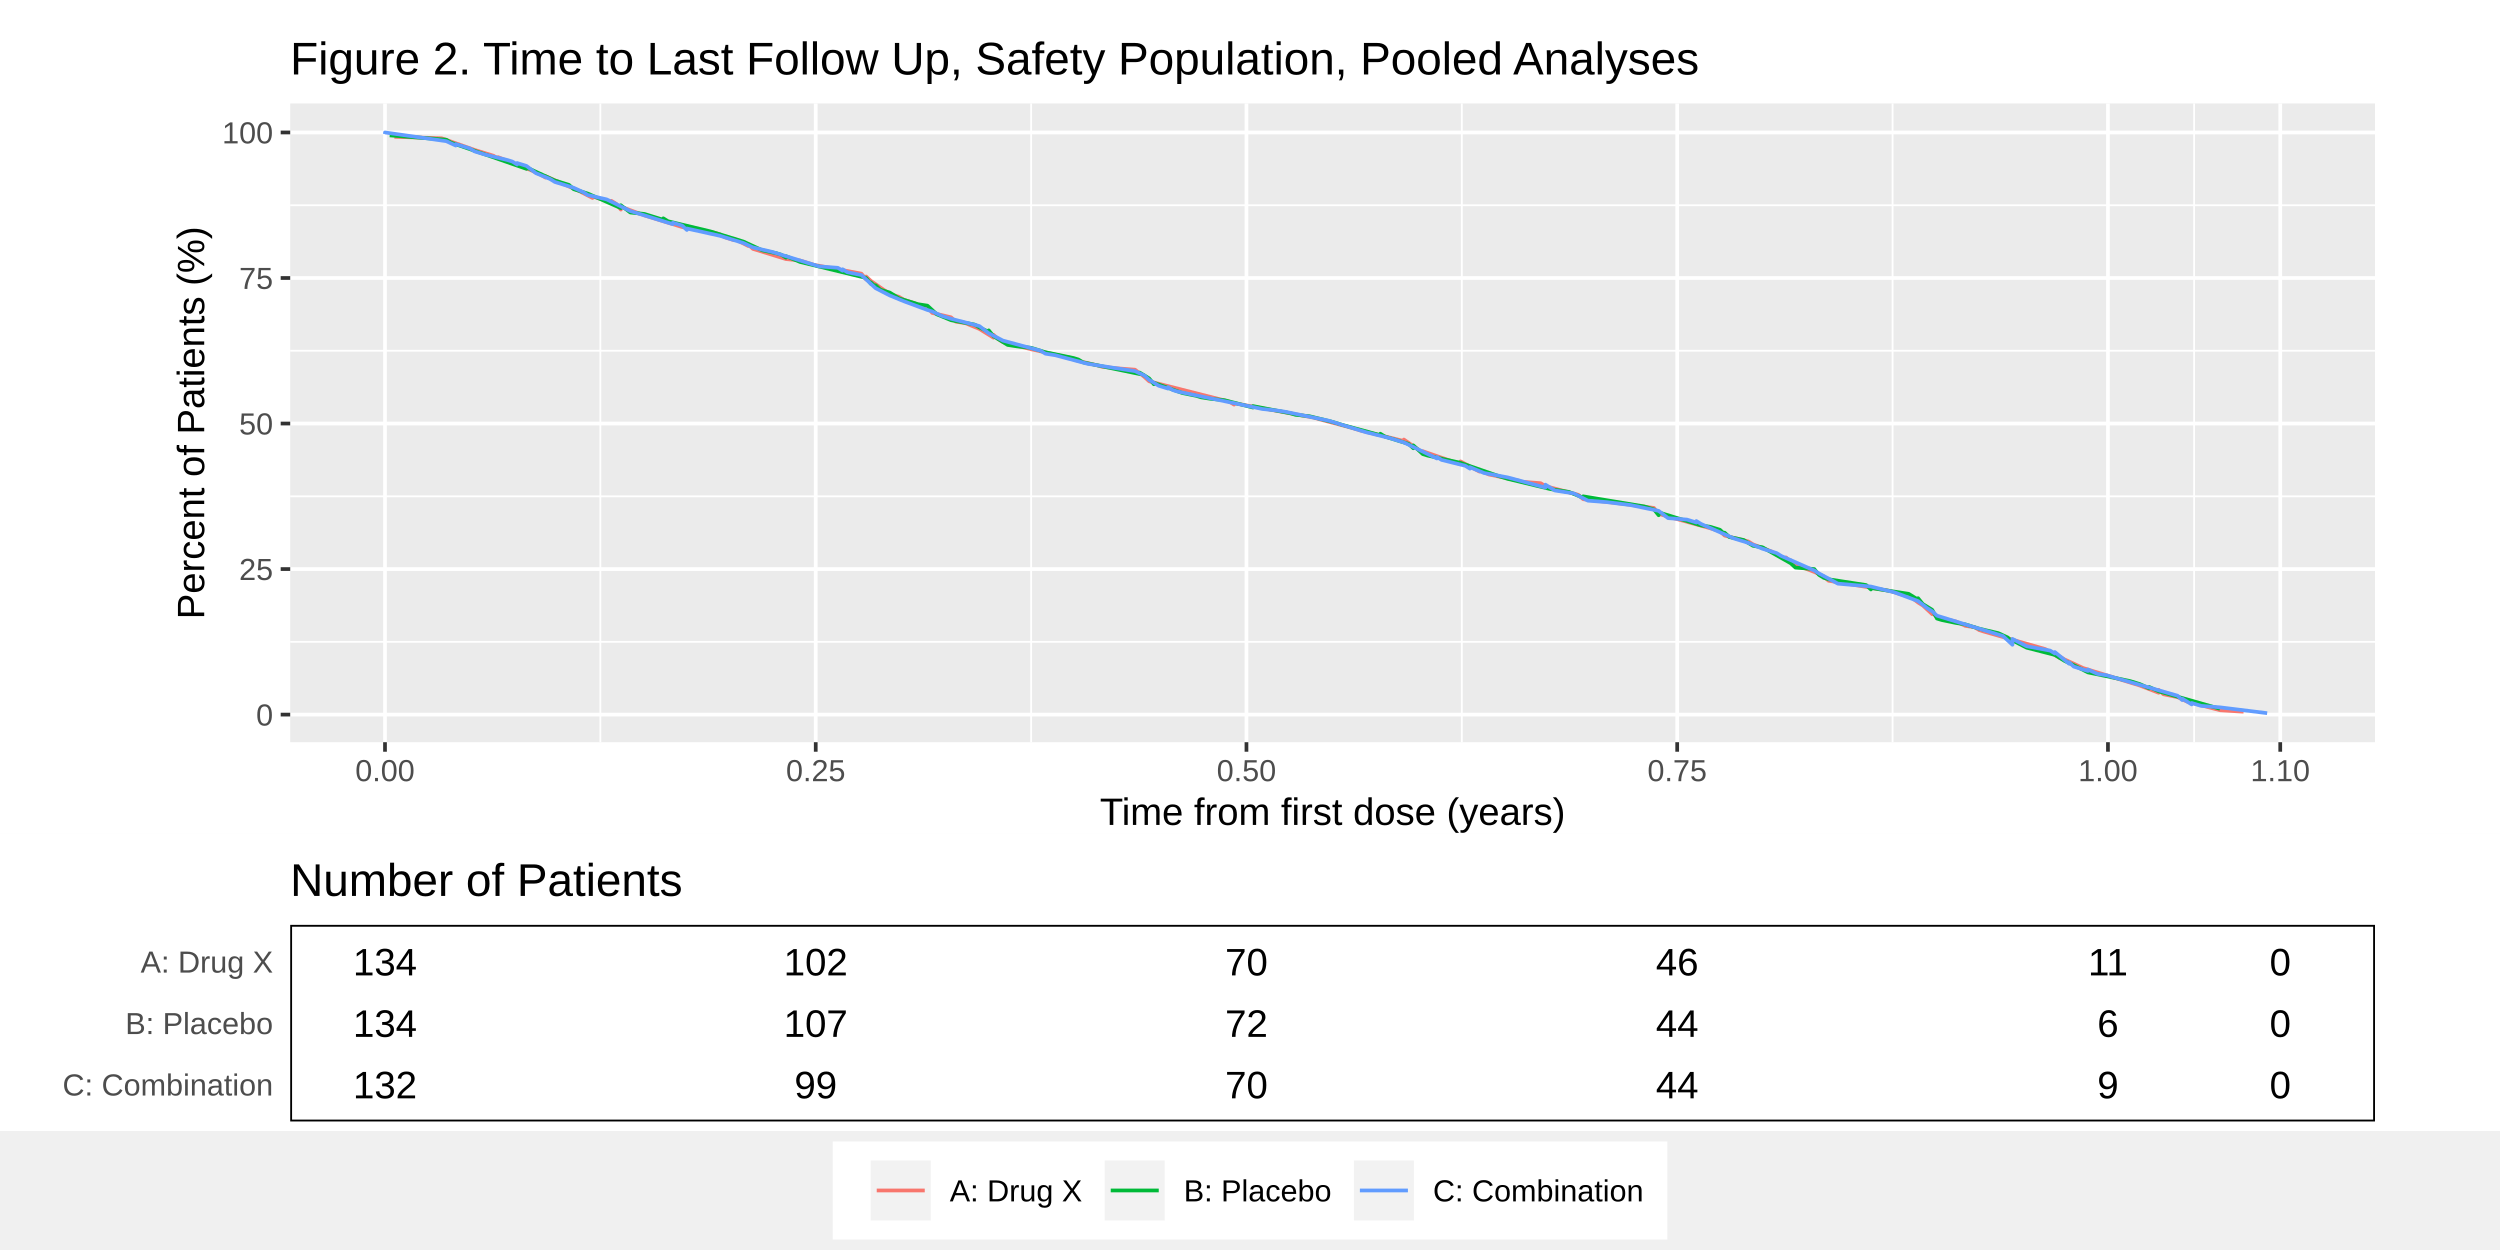
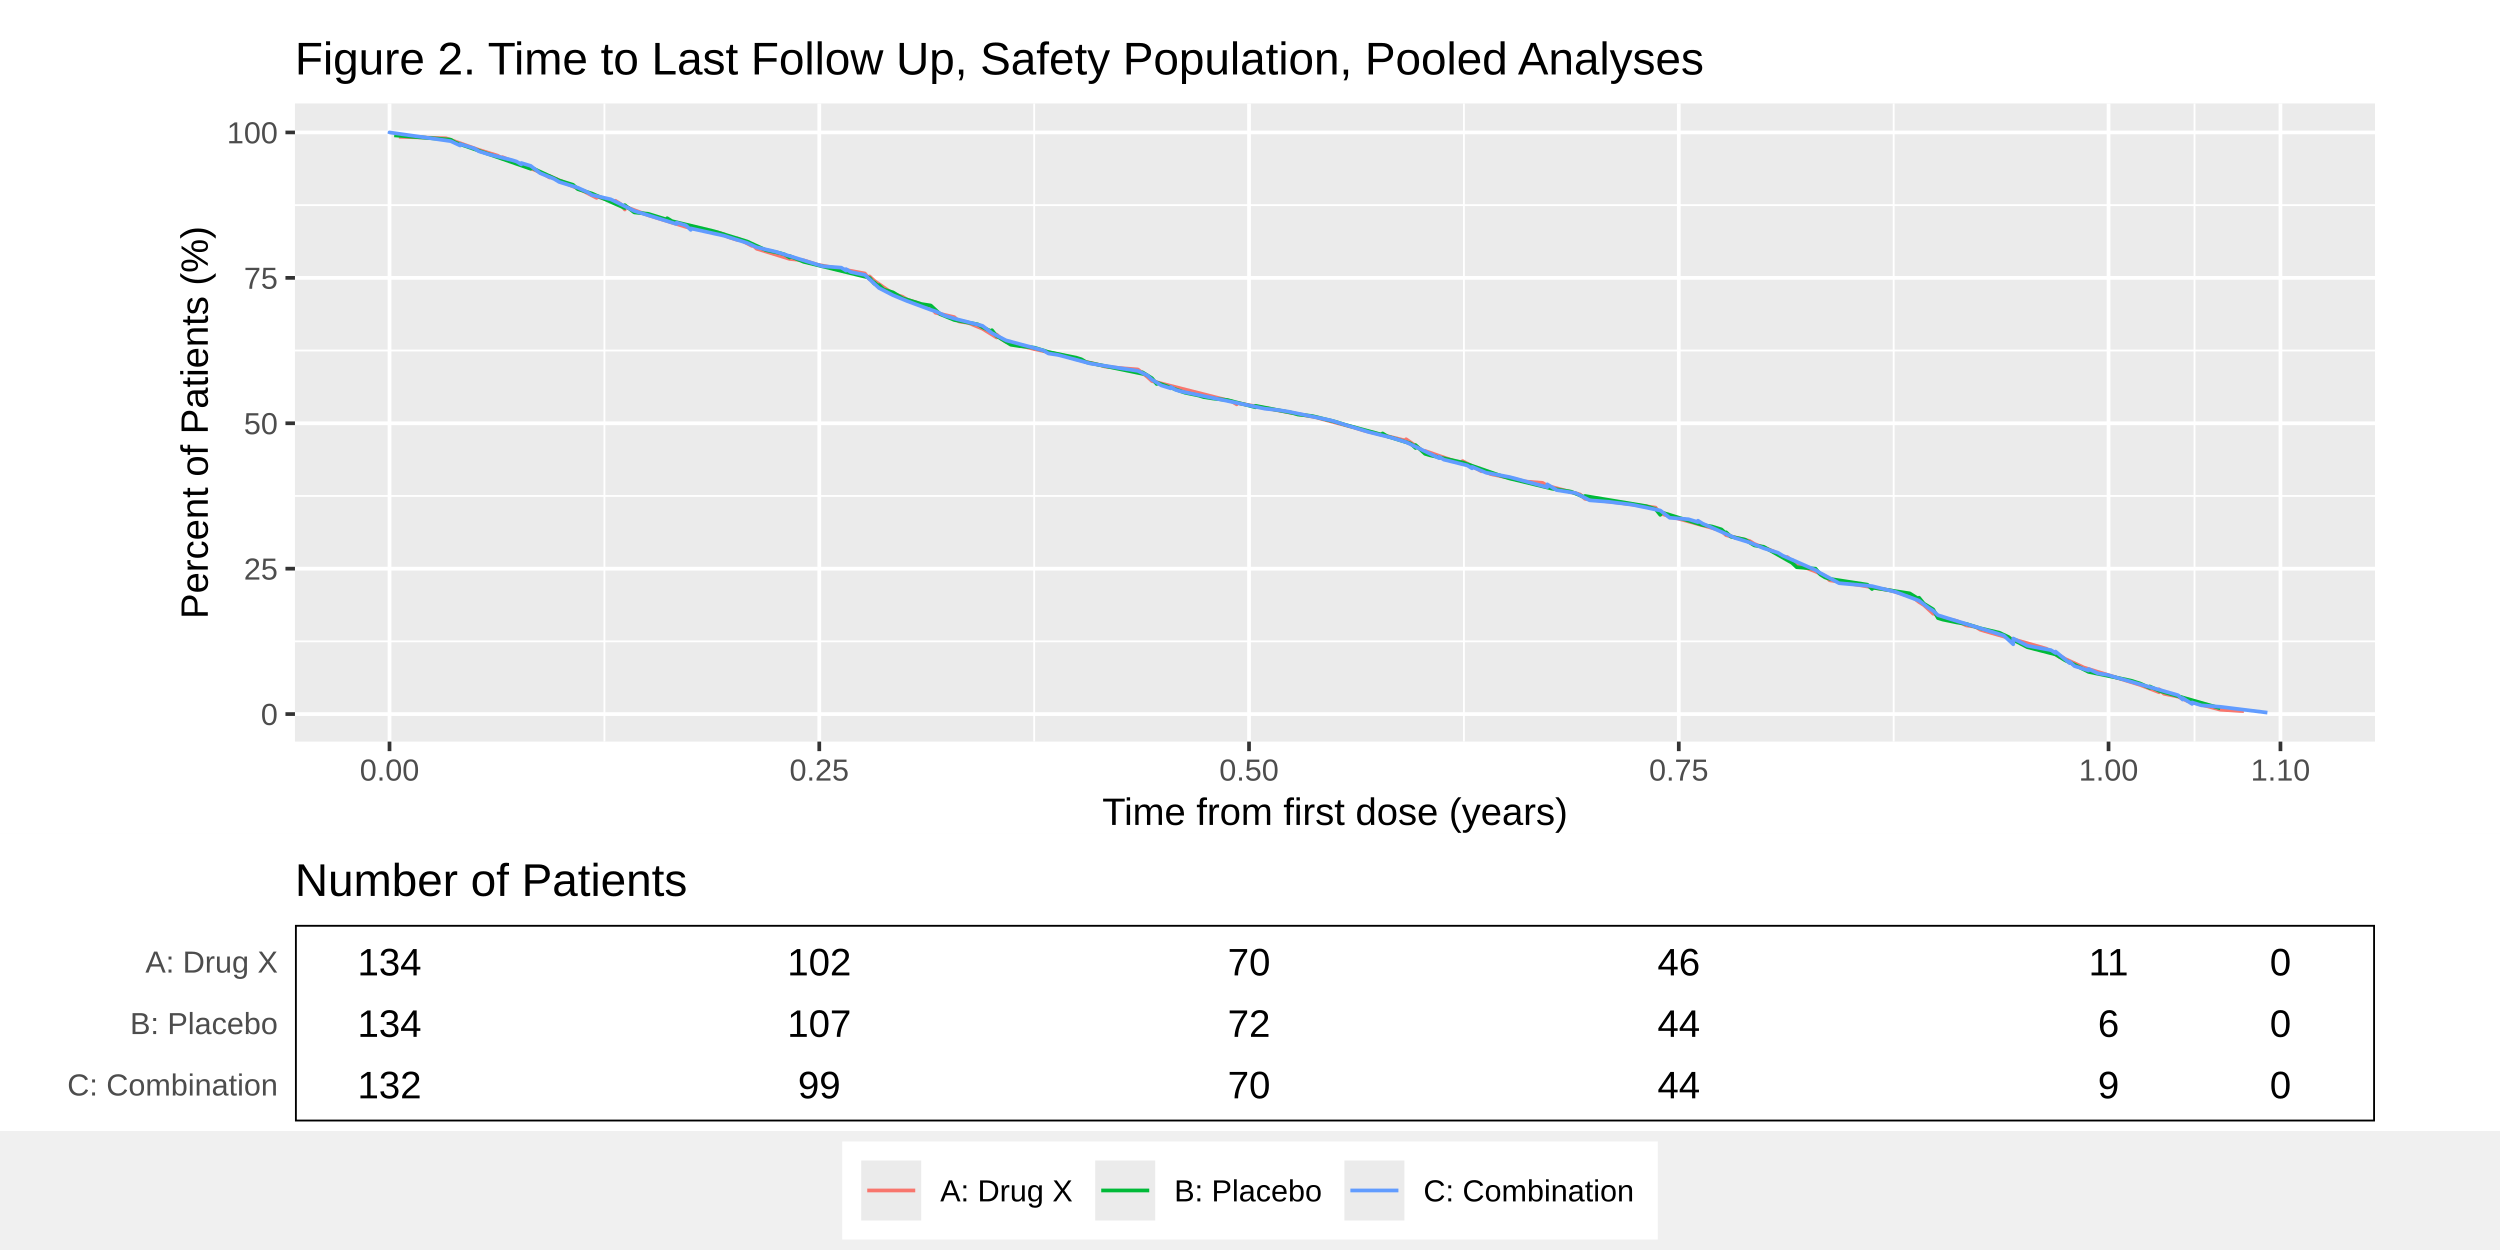
<svg xmlns="http://www.w3.org/2000/svg" class="svglite" width="720.00pt" height="360.00pt" viewBox="0 0 720.00 360.00">
  <defs>
    <style type="text/css">
    .svglite line, .svglite polyline, .svglite polygon, .svglite path, .svglite rect, .svglite circle {
      fill: none;
      stroke: #000000;
      stroke-linecap: round;
      stroke-linejoin: round;
      stroke-miterlimit: 10.00;
    }
    .svglite text {
      white-space: pre;
    }
  </style>
  </defs>
  <rect width="100%" height="100%" style="stroke: none; fill: none;" />
  <defs>
    <clipPath id="cpMC4wMHw3MjAuMDB8MC4wMHwzNjAuMDA=">
      <rect x="0.00" y="0.00" width="720.00" height="360.00" />
    </clipPath>
  </defs>
  <g clip-path="url(#cpMC4wMHw3MjAuMDB8MC4wMHwzNjAuMDA=)">
</g>
  <defs>
    <clipPath id="cpMC4wMHw3MjAuMDB8MC4wMHwyNDAuMDA=">
      <rect x="0.00" y="0.00" width="720.00" height="240.00" />
    </clipPath>
  </defs>
  <g clip-path="url(#cpMC4wMHw3MjAuMDB8MC4wMHwyNDAuMDA=)">
    <rect x="0.00" y="-0" width="720.00" height="240.00" style="stroke-width: 1.07; stroke: #FFFFFF; fill: #FFFFFF;" />
  </g>
  <g clip-path="url(#cpMC4wMHw3MjAuMDB8MC4wMHwzNjAuMDA=)">
</g>
  <defs>
-     <clipPath id="cpODMuNTh8Njg0LjAwfDI5Ljc5fDIxMy43NQ==">
-       <rect x="83.58" y="29.79" width="600.42" height="183.97" />
+     <clipPath id="cpODQuOTV8Njg0LjAwfDI5Ljc5fDIxMy41OQ==">
+       <rect x="84.95" y="29.79" width="599.05" height="183.80" />
    </clipPath>
  </defs>
-   <g clip-path="url(#cpODMuNTh8Njg0LjAwfDI5Ljc5fDIxMy43NQ==)">
-     <rect x="83.58" y="29.79" width="600.42" height="183.97" style="stroke-width: 1.07; stroke: none; fill: #EBEBEB;" />
-     <polyline points="83.58,184.85 684.00,184.85 " style="stroke-width: 0.53; stroke: #FFFFFF; stroke-linecap: butt;" />
-     <polyline points="83.58,142.94 684.00,142.94 " style="stroke-width: 0.53; stroke: #FFFFFF; stroke-linecap: butt;" />
-     <polyline points="83.58,101.02 684.00,101.02 " style="stroke-width: 0.53; stroke: #FFFFFF; stroke-linecap: butt;" />
-     <polyline points="83.58,59.11 684.00,59.11 " style="stroke-width: 0.53; stroke: #FFFFFF; stroke-linecap: butt;" />
-     <polyline points="172.90,213.75 172.90,29.79 " style="stroke-width: 0.53; stroke: #FFFFFF; stroke-linecap: butt;" />
-     <polyline points="296.96,213.75 296.96,29.79 " style="stroke-width: 0.53; stroke: #FFFFFF; stroke-linecap: butt;" />
-     <polyline points="421.01,213.75 421.01,29.79 " style="stroke-width: 0.53; stroke: #FFFFFF; stroke-linecap: butt;" />
-     <polyline points="545.06,213.75 545.06,29.79 " style="stroke-width: 0.53; stroke: #FFFFFF; stroke-linecap: butt;" />
-     <polyline points="631.90,213.75 631.90,29.79 " style="stroke-width: 0.53; stroke: #FFFFFF; stroke-linecap: butt;" />
-     <polyline points="83.58,205.81 684.00,205.81 " style="stroke-width: 1.07; stroke: #FFFFFF; stroke-linecap: butt;" />
-     <polyline points="83.58,163.89 684.00,163.89 " style="stroke-width: 1.07; stroke: #FFFFFF; stroke-linecap: butt;" />
-     <polyline points="83.58,121.98 684.00,121.98 " style="stroke-width: 1.07; stroke: #FFFFFF; stroke-linecap: butt;" />
-     <polyline points="83.58,80.06 684.00,80.06 " style="stroke-width: 1.07; stroke: #FFFFFF; stroke-linecap: butt;" />
-     <polyline points="83.58,38.15 684.00,38.15 " style="stroke-width: 1.07; stroke: #FFFFFF; stroke-linecap: butt;" />
-     <polyline points="110.88,213.75 110.88,29.79 " style="stroke-width: 1.07; stroke: #FFFFFF; stroke-linecap: butt;" />
-     <polyline points="234.93,213.75 234.93,29.79 " style="stroke-width: 1.07; stroke: #FFFFFF; stroke-linecap: butt;" />
-     <polyline points="358.98,213.75 358.98,29.79 " style="stroke-width: 1.07; stroke: #FFFFFF; stroke-linecap: butt;" />
-     <polyline points="483.03,213.75 483.03,29.79 " style="stroke-width: 1.07; stroke: #FFFFFF; stroke-linecap: butt;" />
-     <polyline points="607.09,213.75 607.09,29.79 " style="stroke-width: 1.07; stroke: #FFFFFF; stroke-linecap: butt;" />
-     <polyline points="656.71,213.75 656.71,29.79 " style="stroke-width: 1.07; stroke: #FFFFFF; stroke-linecap: butt;" />
-     <polyline points="113.59,39.41 127.18,39.82 136.69,43.18 142.12,44.85 143.48,45.69 143.48,45.27 152.99,49.05 155.71,50.30 157.07,51.14 157.07,50.72 166.58,54.91 170.65,57.01 170.65,56.59 176.09,58.27 176.09,57.85 177.45,58.69 178.80,60.36 178.80,59.52 185.60,62.04 196.46,65.39 205.97,67.07 207.33,67.49 208.69,68.33 211.41,69.17 211.41,68.75 215.48,70.84 215.48,70.42 216.84,71.68 226.35,74.61 230.43,75.03 233.15,75.87 234.50,76.29 248.09,78.81 249.45,80.48 249.45,79.64 250.81,80.90 256.24,84.67 258.96,85.51 260.32,86.35 263.03,87.19 267.11,88.87 267.11,88.45 268.47,90.12 273.90,91.38 275.26,92.64 277.98,93.06 282.05,94.73 286.13,97.25 286.13,96.41 287.49,97.67 288.85,98.51 290.20,98.93 297.00,100.60 306.51,102.70 310.58,103.95 316.02,105.21 317.38,105.63 321.45,106.05 326.89,106.47 329.60,108.57 330.96,109.82 354.06,115.69 355.42,116.53 355.42,116.11 378.51,120.30 379.87,120.72 389.38,123.24 390.74,123.66 392.10,124.07 404.32,127.01 404.32,126.59 409.76,130.36 409.76,129.94 420.63,133.71 420.63,132.88 426.06,135.81 426.06,135.39 428.78,136.65 436.93,138.33 438.29,138.74 443.72,139.16 445.08,140.00 454.59,142.52 455.95,143.77 466.82,145.03 476.33,146.29 477.69,147.97 480.40,148.80 492.63,152.16 495.35,153.00 496.70,154.25 503.50,155.93 504.86,156.77 510.29,158.86 511.65,159.70 514.37,160.96 514.37,160.54 515.72,161.80 515.72,161.38 517.08,163.06 517.08,162.64 522.52,164.73 525.23,165.99 526.59,167.25 529.31,167.67 544.25,170.18 549.69,171.86 549.69,171.44 552.41,173.53 553.76,174.37 556.48,176.89 556.48,176.47 557.84,177.73 563.27,178.98 565.99,180.24 568.71,180.66 570.07,181.50 571.43,181.92 589.09,186.95 593.16,189.46 593.16,189.04 594.52,189.88 599.95,192.40 609.46,195.33 610.82,195.75 613.54,196.59 616.26,197.43 621.69,199.52 621.69,198.68 623.05,199.94 627.13,200.78 629.84,202.04 639.35,204.55 646.15,204.97 " style="stroke-width: 1.07; stroke: #F8766D; stroke-linecap: butt;" />
-     <polyline points="112.23,38.99 128.54,40.24 129.90,41.08 151.63,48.63 151.63,48.21 154.35,49.47 159.78,51.98 162.50,52.82 163.86,53.24 165.22,54.49 169.29,55.75 178.80,59.94 178.80,59.11 181.52,61.20 185.60,61.62 188.31,62.46 191.03,63.30 191.03,62.88 192.39,63.72 204.62,66.65 214.13,69.58 219.56,72.10 223.64,72.94 224.99,73.36 226.35,74.20 226.35,73.78 230.43,75.45 249.45,80.06 250.81,81.74 250.81,81.32 252.17,82.58 252.17,82.16 253.52,83.42 254.88,83.84 256.24,84.25 258.96,85.93 264.39,87.61 267.11,88.03 269.83,90.54 273.90,92.22 280.69,93.48 282.05,94.31 284.77,95.57 284.77,95.15 286.13,96.83 290.20,99.34 292.92,99.76 297.00,100.18 301.07,101.44 309.22,103.12 310.58,103.54 311.94,104.37 328.24,107.73 328.24,107.31 330.96,108.98 332.32,110.66 332.32,110.24 340.47,113.18 344.55,114.01 345.91,114.43 348.62,114.85 352.70,115.27 360.85,117.37 360.85,116.95 371.72,119.04 373.08,119.46 377.15,119.88 383.94,121.56 386.66,122.40 397.53,125.33 397.53,124.91 398.89,125.75 405.68,127.85 407.04,129.10 407.04,128.68 407.04,128.27 408.40,129.52 409.76,130.78 411.12,131.20 420.63,133.30 431.49,137.07 434.21,137.91 446.44,140.84 451.87,141.68 455.95,143.36 455.95,142.94 473.61,145.87 476.33,146.71 477.69,148.39 477.69,147.55 489.91,151.32 492.63,151.74 495.35,152.58 496.70,153.83 496.70,153.41 498.06,154.67 502.14,155.51 504.86,157.19 507.57,157.61 515.72,162.22 517.08,163.47 522.52,163.89 523.88,165.57 525.23,166.41 526.59,166.83 537.46,168.50 538.82,169.76 538.82,169.34 549.69,171.02 552.41,172.70 552.41,172.28 553.76,173.95 555.12,174.79 556.48,175.63 557.84,178.14 559.20,178.56 563.27,179.40 565.99,179.82 570.07,181.08 575.50,182.34 578.22,183.59 579.58,184.85 579.58,184.43 583.65,186.53 591.80,188.62 594.52,190.30 597.24,191.56 601.31,193.65 613.54,196.17 616.26,197.01 618.97,198.26 618.97,197.85 621.69,199.10 639.35,204.13 " style="stroke-width: 1.07; stroke: #00BA38; stroke-linecap: butt;" />
-     <polyline points="110.88,38.57 110.88,38.15 128.54,40.66 131.25,41.92 131.25,41.50 133.97,42.34 135.33,42.76 136.69,43.60 138.05,44.02 139.41,44.44 146.20,46.11 147.56,46.53 148.92,47.37 148.92,46.95 151.63,47.79 154.35,49.88 158.43,51.56 159.78,52.40 163.86,53.66 165.22,54.08 167.94,55.33 169.29,56.17 174.73,57.43 181.52,60.78 193.75,64.55 193.75,64.14 196.46,64.97 197.82,66.23 197.82,65.81 207.33,67.91 214.13,70.00 216.84,71.26 222.28,72.52 235.86,76.71 241.30,77.13 242.66,77.97 242.66,77.55 244.01,78.39 248.09,79.22 252.17,83.00 256.24,85.09 260.32,86.77 267.11,89.28 268.47,89.70 271.19,90.96 273.90,91.80 282.05,93.90 284.77,95.99 288.85,98.09 299.71,101.02 301.07,101.86 303.79,102.28 313.30,104.79 326.89,106.89 329.60,108.15 330.96,109.40 333.68,111.08 336.40,111.92 336.40,111.50 337.75,112.34 339.11,112.76 343.19,113.60 363.57,117.79 367.64,118.21 370.36,118.63 382.59,121.14 385.30,121.98 388.02,122.82 393.45,124.49 400.25,126.17 404.32,127.43 413.83,132.04 413.83,131.62 415.19,132.46 421.98,134.13 423.34,134.97 423.34,134.55 427.42,136.23 434.21,137.49 445.08,140.42 445.08,139.58 447.80,141.26 453.23,142.10 457.31,144.19 462.74,144.61 469.53,145.45 477.69,147.13 480.40,149.22 485.84,149.64 488.55,150.48 488.55,150.06 489.91,150.90 499.42,155.09 503.50,156.35 507.57,158.03 508.93,158.44 511.65,159.28 513.01,160.12 522.52,164.31 523.88,165.15 529.31,168.09 538.82,168.92 545.61,170.60 552.41,173.12 555.12,175.21 556.48,176.05 557.84,177.31 575.50,182.76 576.86,183.17 579.58,185.69 579.58,185.27 579.58,184.01 583.65,186.11 590.44,187.37 591.80,188.20 591.80,187.79 595.88,191.14 595.88,190.72 597.24,191.98 601.31,193.23 601.31,192.82 604.03,194.07 606.75,194.49 608.11,194.91 627.13,200.36 628.48,201.62 628.48,201.20 631.20,202.87 631.20,202.46 633.92,203.29 639.35,203.71 652.94,205.39 " style="stroke-width: 1.07; stroke: #619CFF; stroke-linecap: butt;" />
+   <g clip-path="url(#cpODQuOTV8Njg0LjAwfDI5Ljc5fDIxMy41OQ==)">
+     <rect x="84.95" y="29.79" width="599.05" height="183.80" style="stroke-width: 1.07; stroke: none; fill: #EBEBEB;" />
+     <polyline points="84.95,184.71 684.00,184.71 " style="stroke-width: 0.53; stroke: #FFFFFF; stroke-linecap: butt;" />
+     <polyline points="84.95,142.84 684.00,142.84 " style="stroke-width: 0.53; stroke: #FFFFFF; stroke-linecap: butt;" />
+     <polyline points="84.95,100.96 684.00,100.96 " style="stroke-width: 0.53; stroke: #FFFFFF; stroke-linecap: butt;" />
+     <polyline points="84.95,59.08 684.00,59.08 " style="stroke-width: 0.53; stroke: #FFFFFF; stroke-linecap: butt;" />
+     <polyline points="174.07,213.59 174.07,29.79 " style="stroke-width: 0.53; stroke: #FFFFFF; stroke-linecap: butt;" />
+     <polyline points="297.84,213.59 297.84,29.79 " style="stroke-width: 0.53; stroke: #FFFFFF; stroke-linecap: butt;" />
+     <polyline points="421.61,213.59 421.61,29.79 " style="stroke-width: 0.53; stroke: #FFFFFF; stroke-linecap: butt;" />
+     <polyline points="545.38,213.59 545.38,29.79 " style="stroke-width: 0.53; stroke: #FFFFFF; stroke-linecap: butt;" />
+     <polyline points="632.02,213.59 632.02,29.79 " style="stroke-width: 0.53; stroke: #FFFFFF; stroke-linecap: butt;" />
+     <polyline points="84.95,205.65 684.00,205.65 " style="stroke-width: 1.07; stroke: #FFFFFF; stroke-linecap: butt;" />
+     <polyline points="84.95,163.78 684.00,163.78 " style="stroke-width: 1.07; stroke: #FFFFFF; stroke-linecap: butt;" />
+     <polyline points="84.95,121.90 684.00,121.90 " style="stroke-width: 1.07; stroke: #FFFFFF; stroke-linecap: butt;" />
+     <polyline points="84.95,80.02 684.00,80.02 " style="stroke-width: 1.07; stroke: #FFFFFF; stroke-linecap: butt;" />
+     <polyline points="84.95,38.14 684.00,38.14 " style="stroke-width: 1.07; stroke: #FFFFFF; stroke-linecap: butt;" />
+     <polyline points="112.18,213.59 112.18,29.79 " style="stroke-width: 1.07; stroke: #FFFFFF; stroke-linecap: butt;" />
+     <polyline points="235.95,213.59 235.95,29.79 " style="stroke-width: 1.07; stroke: #FFFFFF; stroke-linecap: butt;" />
+     <polyline points="359.72,213.59 359.72,29.79 " style="stroke-width: 1.07; stroke: #FFFFFF; stroke-linecap: butt;" />
+     <polyline points="483.49,213.59 483.49,29.79 " style="stroke-width: 1.07; stroke: #FFFFFF; stroke-linecap: butt;" />
+     <polyline points="607.26,213.59 607.26,29.79 " style="stroke-width: 1.07; stroke: #FFFFFF; stroke-linecap: butt;" />
+     <polyline points="656.77,213.59 656.77,29.79 " style="stroke-width: 1.07; stroke: #FFFFFF; stroke-linecap: butt;" />
+     <polyline points="114.89,39.40 128.45,39.82 137.93,43.17 143.36,44.84 144.71,45.68 144.71,45.26 154.20,49.03 156.91,50.29 158.27,51.12 158.27,50.70 167.75,54.89 171.82,56.99 171.82,56.57 177.24,58.24 177.24,57.82 178.60,58.66 179.95,60.34 179.95,59.50 186.73,62.01 197.57,65.36 207.06,67.04 208.42,67.46 209.77,68.29 212.48,69.13 212.48,68.71 216.55,70.81 216.55,70.39 217.91,71.64 227.39,74.57 231.46,74.99 234.17,75.83 235.53,76.25 249.08,78.76 250.44,80.44 250.44,79.60 251.79,80.86 257.21,84.63 259.93,85.46 261.28,86.30 263.99,87.14 268.06,88.81 268.06,88.39 269.41,90.07 274.84,91.33 276.19,92.58 278.90,93.00 282.97,94.68 287.03,97.19 287.03,96.35 288.39,97.61 289.75,98.45 291.10,98.86 297.88,100.54 307.37,102.63 311.43,103.89 316.85,105.15 318.21,105.56 322.28,105.98 327.70,106.40 330.41,108.50 331.76,109.75 354.81,115.62 356.16,116.45 356.16,116.03 379.21,120.22 380.56,120.64 390.05,123.15 391.41,123.57 392.76,123.99 404.96,126.92 404.96,126.50 410.38,130.27 410.38,129.85 421.23,133.62 421.23,132.79 426.65,135.72 426.65,135.30 429.36,136.55 437.49,138.23 438.85,138.65 444.27,139.07 445.62,139.90 455.11,142.42 456.47,143.67 467.31,144.93 476.80,146.19 478.15,147.86 480.87,148.70 493.06,152.05 495.78,152.89 497.13,154.14 503.91,155.82 505.26,156.66 510.69,158.75 512.04,159.59 514.75,160.84 514.75,160.43 516.11,161.68 516.11,161.26 517.46,162.94 517.46,162.52 522.88,164.61 525.60,165.87 526.95,167.13 529.66,167.54 544.57,170.06 549.99,171.73 549.99,171.31 552.70,173.41 554.06,174.25 556.77,176.76 556.77,176.34 558.13,177.60 563.55,178.85 566.26,180.11 568.97,180.53 570.33,181.36 571.68,181.78 589.30,186.81 593.37,189.32 593.37,188.90 594.72,189.74 600.15,192.25 609.63,195.18 610.99,195.60 613.70,196.44 616.41,197.28 621.83,199.37 621.83,198.53 623.19,199.79 627.26,200.63 629.97,201.88 639.45,204.40 646.23,204.82 " style="stroke-width: 1.07; stroke: #F8766D; stroke-linecap: butt;" />
+     <polyline points="113.54,38.98 129.80,40.23 131.16,41.07 152.84,48.61 152.84,48.19 155.55,49.45 160.98,51.96 163.69,52.80 165.04,53.22 166.40,54.47 170.46,55.73 179.95,59.92 179.95,59.08 182.66,61.17 186.73,61.59 189.44,62.43 192.15,63.27 192.15,62.85 193.51,63.69 205.71,66.62 215.20,69.55 220.62,72.06 224.68,72.90 226.04,73.32 227.39,74.16 227.39,73.74 231.46,75.41 250.44,80.02 251.79,81.69 251.79,81.28 253.15,82.53 253.15,82.11 254.50,83.37 255.86,83.79 257.21,84.21 259.93,85.88 265.35,87.56 268.06,87.98 270.77,90.49 274.84,92.16 281.61,93.42 282.97,94.26 285.68,95.51 285.68,95.10 287.03,96.77 291.10,99.28 293.81,99.70 297.88,100.12 301.94,101.38 310.08,103.05 311.43,103.47 312.79,104.31 329.05,107.66 329.05,107.24 331.76,108.92 333.12,110.59 333.12,110.17 341.25,113.10 345.32,113.94 346.67,114.36 349.39,114.78 353.45,115.20 361.58,117.29 361.58,116.87 372.43,118.97 373.78,119.38 377.85,119.80 384.63,121.48 387.34,122.32 398.18,125.25 398.18,124.83 399.54,125.67 406.32,127.76 407.67,129.02 407.67,128.60 407.67,128.18 409.03,129.44 410.38,130.69 411.74,131.11 421.23,133.20 432.07,136.97 434.78,137.81 446.98,140.74 452.40,141.58 456.47,143.26 456.47,142.84 474.09,145.77 476.80,146.61 478.15,148.28 478.15,147.44 490.35,151.21 493.06,151.63 495.78,152.47 497.13,153.72 497.13,153.31 498.49,154.56 502.55,155.40 505.26,157.08 507.97,157.49 516.11,162.10 517.46,163.36 522.88,163.78 524.24,165.45 525.60,166.29 526.95,166.71 537.79,168.38 539.15,169.64 539.15,169.22 549.99,170.89 552.70,172.57 552.70,172.15 554.06,173.83 555.42,174.66 556.77,175.50 558.13,178.01 559.48,178.43 563.55,179.27 566.26,179.69 570.33,180.95 575.75,182.20 578.46,183.46 579.81,184.71 579.81,184.30 583.88,186.39 592.01,188.48 594.72,190.16 597.44,191.42 601.50,193.51 613.70,196.02 616.41,196.86 619.12,198.12 619.12,197.70 621.83,198.95 639.45,203.98 " style="stroke-width: 1.07; stroke: #00BA38; stroke-linecap: butt;" />
+     <polyline points="112.18,38.56 112.18,38.14 129.80,40.65 132.51,41.91 132.51,41.49 135.22,42.33 136.58,42.75 137.93,43.58 139.29,44.00 140.64,44.42 147.42,46.10 148.78,46.52 150.13,47.35 150.13,46.94 152.84,47.77 155.55,49.87 159.62,51.54 160.98,52.38 165.04,53.64 166.40,54.05 169.11,55.31 170.46,56.15 175.89,57.40 182.66,60.75 194.86,64.52 194.86,64.11 197.57,64.94 198.93,66.20 198.93,65.78 208.42,67.87 215.20,69.97 217.91,71.22 223.33,72.48 236.88,76.67 242.30,77.09 243.66,77.93 243.66,77.51 245.02,78.34 249.08,79.18 253.15,82.95 257.21,85.04 261.28,86.72 268.06,89.23 269.41,89.65 272.12,90.91 274.84,91.74 282.97,93.84 285.68,95.93 289.75,98.03 300.59,100.96 301.94,101.80 304.66,102.21 314.14,104.73 327.70,106.82 330.41,108.08 331.76,109.33 334.48,111.01 337.19,111.85 337.19,111.43 338.54,112.27 339.90,112.68 343.96,113.52 364.30,117.71 368.36,118.13 371.07,118.55 383.27,121.06 385.98,121.90 388.69,122.73 394.12,124.41 400.89,126.09 404.96,127.34 414.45,131.95 414.45,131.53 415.80,132.37 422.58,134.04 423.94,134.88 423.94,134.46 428.00,136.14 434.78,137.39 445.62,140.32 445.62,139.49 448.33,141.16 453.76,142.00 457.82,144.09 463.24,144.51 470.02,145.35 478.15,147.02 480.87,149.12 486.29,149.54 489.00,150.37 489.00,149.96 490.35,150.79 499.84,154.98 503.91,156.24 507.97,157.91 509.33,158.33 512.04,159.17 513.40,160.01 522.88,164.19 524.24,165.03 529.66,167.96 539.15,168.80 545.93,170.48 552.70,172.99 555.42,175.08 556.77,175.92 558.13,177.18 575.75,182.62 577.10,183.04 579.81,185.55 579.81,185.13 579.81,183.88 583.88,185.97 590.66,187.23 592.01,188.07 592.01,187.65 596.08,191.00 596.08,190.58 597.44,191.83 601.50,193.09 601.50,192.67 604.21,193.93 606.92,194.35 608.28,194.77 627.26,200.21 628.61,201.47 628.61,201.05 631.32,202.72 631.32,202.30 634.03,203.14 639.45,203.56 653.01,205.24 " style="stroke-width: 1.07; stroke: #619CFF; stroke-linecap: butt;" />
  </g>
  <g clip-path="url(#cpMC4wMHw3MjAuMDB8MC4wMHwzNjAuMDA=)">
-     <text x="78.65" y="208.96" text-anchor="end" style="font-size: 8.80px;fill: #4D4D4D; font-family: &quot;Arial&quot;;" textLength="4.90px" lengthAdjust="spacingAndGlyphs">0</text>
-     <text x="78.65" y="167.04" text-anchor="end" style="font-size: 8.80px;fill: #4D4D4D; font-family: &quot;Arial&quot;;" textLength="9.79px" lengthAdjust="spacingAndGlyphs">25</text>
-     <text x="78.65" y="125.13" text-anchor="end" style="font-size: 8.80px;fill: #4D4D4D; font-family: &quot;Arial&quot;;" textLength="9.79px" lengthAdjust="spacingAndGlyphs">50</text>
-     <text x="78.65" y="83.21" text-anchor="end" style="font-size: 8.80px;fill: #4D4D4D; font-family: &quot;Arial&quot;;" textLength="9.79px" lengthAdjust="spacingAndGlyphs">75</text>
-     <text x="78.65" y="41.30" text-anchor="end" style="font-size: 8.80px;fill: #4D4D4D; font-family: &quot;Arial&quot;;" textLength="14.69px" lengthAdjust="spacingAndGlyphs">100</text>
-     <polyline points="80.84,205.81 83.58,205.81 " style="stroke-width: 1.07; stroke: #333333; stroke-linecap: butt;" />
-     <polyline points="80.84,163.89 83.58,163.89 " style="stroke-width: 1.07; stroke: #333333; stroke-linecap: butt;" />
-     <polyline points="80.84,121.98 83.58,121.98 " style="stroke-width: 1.07; stroke: #333333; stroke-linecap: butt;" />
-     <polyline points="80.84,80.06 83.58,80.06 " style="stroke-width: 1.07; stroke: #333333; stroke-linecap: butt;" />
-     <polyline points="80.84,38.15 83.58,38.15 " style="stroke-width: 1.07; stroke: #333333; stroke-linecap: butt;" />
-     <polyline points="110.88,216.49 110.88,213.75 " style="stroke-width: 1.07; stroke: #333333; stroke-linecap: butt;" />
-     <polyline points="234.93,216.49 234.93,213.75 " style="stroke-width: 1.07; stroke: #333333; stroke-linecap: butt;" />
-     <polyline points="358.98,216.49 358.98,213.75 " style="stroke-width: 1.07; stroke: #333333; stroke-linecap: butt;" />
-     <polyline points="483.03,216.49 483.03,213.75 " style="stroke-width: 1.07; stroke: #333333; stroke-linecap: butt;" />
-     <polyline points="607.09,216.49 607.09,213.75 " style="stroke-width: 1.07; stroke: #333333; stroke-linecap: butt;" />
-     <polyline points="656.71,216.49 656.71,213.75 " style="stroke-width: 1.07; stroke: #333333; stroke-linecap: butt;" />
-     <text x="110.88" y="224.98" text-anchor="middle" style="font-size: 8.80px;fill: #4D4D4D; font-family: &quot;Arial&quot;;" textLength="17.14px" lengthAdjust="spacingAndGlyphs">0.00</text>
-     <text x="234.93" y="224.98" text-anchor="middle" style="font-size: 8.80px;fill: #4D4D4D; font-family: &quot;Arial&quot;;" textLength="17.14px" lengthAdjust="spacingAndGlyphs">0.25</text>
-     <text x="358.98" y="224.98" text-anchor="middle" style="font-size: 8.80px;fill: #4D4D4D; font-family: &quot;Arial&quot;;" textLength="17.14px" lengthAdjust="spacingAndGlyphs">0.50</text>
-     <text x="483.03" y="224.98" text-anchor="middle" style="font-size: 8.80px;fill: #4D4D4D; font-family: &quot;Arial&quot;;" textLength="17.14px" lengthAdjust="spacingAndGlyphs">0.75</text>
-     <text x="607.09" y="224.98" text-anchor="middle" style="font-size: 8.80px;fill: #4D4D4D; font-family: &quot;Arial&quot;;" textLength="17.14px" lengthAdjust="spacingAndGlyphs">1.00</text>
-     <text x="656.71" y="224.98" text-anchor="middle" style="font-size: 8.80px;fill: #4D4D4D; font-family: &quot;Arial&quot;;" textLength="17.14px" lengthAdjust="spacingAndGlyphs">1.10</text>
-     <text x="383.79" y="237.58" text-anchor="middle" style="font-size: 11.00px; font-family: &quot;Arial&quot;;" textLength="134.11px" lengthAdjust="spacingAndGlyphs">Time from first dose (years)</text>
-     <text transform="translate(58.81,121.77) rotate(-90)" text-anchor="middle" style="font-size: 11.00px; font-family: &quot;Arial&quot;;" textLength="113.16px" lengthAdjust="spacingAndGlyphs">Percent of Patients (%)</text>
-     <text x="83.58" y="21.45" style="font-size: 13.20px; font-family: &quot;Arial&quot;;" textLength="405.48px" lengthAdjust="spacingAndGlyphs">Figure 2. Time to Last Follow Up, Safety Population, Pooled Analyses</text>
+     <text x="80.02" y="208.80" text-anchor="end" style="font-size: 8.80px;fill: #4D4D4D; font-family: &quot;Arial&quot;;" textLength="4.90px" lengthAdjust="spacingAndGlyphs">0</text>
+     <text x="80.02" y="166.93" text-anchor="end" style="font-size: 8.80px;fill: #4D4D4D; font-family: &quot;Arial&quot;;" textLength="9.79px" lengthAdjust="spacingAndGlyphs">25</text>
+     <text x="80.02" y="125.05" text-anchor="end" style="font-size: 8.80px;fill: #4D4D4D; font-family: &quot;Arial&quot;;" textLength="9.79px" lengthAdjust="spacingAndGlyphs">50</text>
+     <text x="80.02" y="83.17" text-anchor="end" style="font-size: 8.80px;fill: #4D4D4D; font-family: &quot;Arial&quot;;" textLength="9.79px" lengthAdjust="spacingAndGlyphs">75</text>
+     <text x="80.02" y="41.29" text-anchor="end" style="font-size: 8.80px;fill: #4D4D4D; font-family: &quot;Arial&quot;;" textLength="14.69px" lengthAdjust="spacingAndGlyphs">100</text>
+     <polyline points="82.21,205.65 84.95,205.65 " style="stroke-width: 1.07; stroke: #333333; stroke-linecap: butt;" />
+     <polyline points="82.21,163.78 84.95,163.78 " style="stroke-width: 1.07; stroke: #333333; stroke-linecap: butt;" />
+     <polyline points="82.21,121.90 84.95,121.90 " style="stroke-width: 1.07; stroke: #333333; stroke-linecap: butt;" />
+     <polyline points="82.21,80.02 84.95,80.02 " style="stroke-width: 1.07; stroke: #333333; stroke-linecap: butt;" />
+     <polyline points="82.21,38.14 84.95,38.14 " style="stroke-width: 1.07; stroke: #333333; stroke-linecap: butt;" />
+     <polyline points="112.18,216.33 112.18,213.59 " style="stroke-width: 1.07; stroke: #333333; stroke-linecap: butt;" />
+     <polyline points="235.95,216.33 235.95,213.59 " style="stroke-width: 1.07; stroke: #333333; stroke-linecap: butt;" />
+     <polyline points="359.72,216.33 359.72,213.59 " style="stroke-width: 1.07; stroke: #333333; stroke-linecap: butt;" />
+     <polyline points="483.49,216.33 483.49,213.59 " style="stroke-width: 1.07; stroke: #333333; stroke-linecap: butt;" />
+     <polyline points="607.26,216.33 607.26,213.59 " style="stroke-width: 1.07; stroke: #333333; stroke-linecap: butt;" />
+     <polyline points="656.77,216.33 656.77,213.59 " style="stroke-width: 1.07; stroke: #333333; stroke-linecap: butt;" />
+     <text x="112.18" y="224.82" text-anchor="middle" style="font-size: 8.80px;fill: #4D4D4D; font-family: &quot;Arial&quot;;" textLength="17.14px" lengthAdjust="spacingAndGlyphs">0.00</text>
+     <text x="235.95" y="224.82" text-anchor="middle" style="font-size: 8.80px;fill: #4D4D4D; font-family: &quot;Arial&quot;;" textLength="17.14px" lengthAdjust="spacingAndGlyphs">0.25</text>
+     <text x="359.72" y="224.82" text-anchor="middle" style="font-size: 8.80px;fill: #4D4D4D; font-family: &quot;Arial&quot;;" textLength="17.14px" lengthAdjust="spacingAndGlyphs">0.50</text>
+     <text x="483.49" y="224.82" text-anchor="middle" style="font-size: 8.80px;fill: #4D4D4D; font-family: &quot;Arial&quot;;" textLength="17.14px" lengthAdjust="spacingAndGlyphs">0.75</text>
+     <text x="607.26" y="224.82" text-anchor="middle" style="font-size: 8.80px;fill: #4D4D4D; font-family: &quot;Arial&quot;;" textLength="17.14px" lengthAdjust="spacingAndGlyphs">1.00</text>
+     <text x="656.77" y="224.82" text-anchor="middle" style="font-size: 8.80px;fill: #4D4D4D; font-family: &quot;Arial&quot;;" textLength="17.14px" lengthAdjust="spacingAndGlyphs">1.10</text>
+     <text x="384.48" y="237.58" text-anchor="middle" style="font-size: 11.00px; font-family: &quot;Arial&quot;;" textLength="134.11px" lengthAdjust="spacingAndGlyphs">Time from first dose (years)</text>
+     <text transform="translate(59.85,121.69) rotate(-90)" text-anchor="middle" style="font-size: 11.00px; font-family: &quot;Arial&quot;;" textLength="113.16px" lengthAdjust="spacingAndGlyphs">Percent of Patients (%)</text>
+     <text x="84.95" y="21.45" style="font-size: 13.20px; font-family: &quot;Arial&quot;;" textLength="405.48px" lengthAdjust="spacingAndGlyphs">Figure 2. Time to Last Follow Up, Safety Population, Pooled Analyses</text>
  </g>
  <defs>
    <clipPath id="cpMC4wMHw3MjAuMDB8MjQwLjAwfDMyNS43MQ==">
      <rect x="0.00" y="240.00" width="720.00" height="85.71" />
    </clipPath>
  </defs>
  <g clip-path="url(#cpMC4wMHw3MjAuMDB8MjQwLjAwfDMyNS43MQ==)">
    <rect x="0.00" y="240.00" width="720.00" height="85.71" style="stroke-width: 1.07; stroke: #FFFFFF; fill: #FFFFFF;" />
  </g>
  <g clip-path="url(#cpMC4wMHw3MjAuMDB8MC4wMHwzNjAuMDA=)">
</g>
  <defs>
-     <clipPath id="cpODMuNTh8Njg0LjAwfDI2Ni4zNnwzMjIuOTc=">
-       <rect x="83.58" y="266.36" width="600.42" height="56.62" />
+     <clipPath id="cpODQuOTV8Njg0LjAwfDI2Ni4zNnwzMjIuOTc=">
+       <rect x="84.95" y="266.36" width="599.05" height="56.62" />
    </clipPath>
  </defs>
-   <g clip-path="url(#cpODMuNTh8Njg0LjAwfDI2Ni4zNnwzMjIuOTc=)">
-     <polyline points="172.90,322.97 172.90,266.36 " style="stroke-width: 0.53; stroke: #FFFFFF; stroke-linecap: butt;" />
-     <polyline points="296.96,322.97 296.96,266.36 " style="stroke-width: 0.53; stroke: #FFFFFF; stroke-linecap: butt;" />
-     <polyline points="421.01,322.97 421.01,266.36 " style="stroke-width: 0.53; stroke: #FFFFFF; stroke-linecap: butt;" />
-     <polyline points="545.06,322.97 545.06,266.36 " style="stroke-width: 0.53; stroke: #FFFFFF; stroke-linecap: butt;" />
-     <polyline points="631.90,322.97 631.90,266.36 " style="stroke-width: 0.53; stroke: #FFFFFF; stroke-linecap: butt;" />
-     <polyline points="83.58,312.36 684.00,312.36 " style="stroke-width: 1.07; stroke: #FFFFFF; stroke-linecap: butt;" />
-     <polyline points="83.58,294.67 684.00,294.67 " style="stroke-width: 1.07; stroke: #FFFFFF; stroke-linecap: butt;" />
-     <polyline points="83.58,276.97 684.00,276.97 " style="stroke-width: 1.07; stroke: #FFFFFF; stroke-linecap: butt;" />
-     <polyline points="110.88,322.97 110.88,266.36 " style="stroke-width: 1.07; stroke: #FFFFFF; stroke-linecap: butt;" />
-     <polyline points="234.93,322.97 234.93,266.36 " style="stroke-width: 1.07; stroke: #FFFFFF; stroke-linecap: butt;" />
-     <polyline points="358.98,322.97 358.98,266.36 " style="stroke-width: 1.07; stroke: #FFFFFF; stroke-linecap: butt;" />
-     <polyline points="483.03,322.97 483.03,266.36 " style="stroke-width: 1.07; stroke: #FFFFFF; stroke-linecap: butt;" />
-     <polyline points="607.09,322.97 607.09,266.36 " style="stroke-width: 1.07; stroke: #FFFFFF; stroke-linecap: butt;" />
-     <polyline points="656.71,322.97 656.71,266.36 " style="stroke-width: 1.07; stroke: #FFFFFF; stroke-linecap: butt;" />
-     <text x="110.88" y="316.31" text-anchor="middle" style="font-size: 11.04px; font-family: &quot;Arial&quot;;" textLength="18.40px" lengthAdjust="spacingAndGlyphs">132</text>
-     <text x="234.93" y="316.31" text-anchor="middle" style="font-size: 11.04px; font-family: &quot;Arial&quot;;" textLength="12.27px" lengthAdjust="spacingAndGlyphs">99</text>
-     <text x="358.98" y="316.31" text-anchor="middle" style="font-size: 11.04px; font-family: &quot;Arial&quot;;" textLength="12.27px" lengthAdjust="spacingAndGlyphs">70</text>
-     <text x="483.03" y="316.31" text-anchor="middle" style="font-size: 11.04px; font-family: &quot;Arial&quot;;" textLength="12.27px" lengthAdjust="spacingAndGlyphs">44</text>
-     <text x="607.09" y="316.31" text-anchor="middle" style="font-size: 11.04px; font-family: &quot;Arial&quot;;" textLength="6.13px" lengthAdjust="spacingAndGlyphs">9</text>
-     <text x="656.71" y="316.31" text-anchor="middle" style="font-size: 11.04px; font-family: &quot;Arial&quot;;" textLength="6.13px" lengthAdjust="spacingAndGlyphs">0</text>
-     <text x="110.88" y="298.62" text-anchor="middle" style="font-size: 11.04px; font-family: &quot;Arial&quot;;" textLength="18.40px" lengthAdjust="spacingAndGlyphs">134</text>
-     <text x="234.93" y="298.62" text-anchor="middle" style="font-size: 11.04px; font-family: &quot;Arial&quot;;" textLength="18.40px" lengthAdjust="spacingAndGlyphs">107</text>
-     <text x="358.98" y="298.62" text-anchor="middle" style="font-size: 11.04px; font-family: &quot;Arial&quot;;" textLength="12.27px" lengthAdjust="spacingAndGlyphs">72</text>
-     <text x="483.03" y="298.62" text-anchor="middle" style="font-size: 11.04px; font-family: &quot;Arial&quot;;" textLength="12.27px" lengthAdjust="spacingAndGlyphs">44</text>
-     <text x="607.09" y="298.62" text-anchor="middle" style="font-size: 11.04px; font-family: &quot;Arial&quot;;" textLength="6.13px" lengthAdjust="spacingAndGlyphs">6</text>
-     <text x="656.71" y="298.62" text-anchor="middle" style="font-size: 11.04px; font-family: &quot;Arial&quot;;" textLength="6.13px" lengthAdjust="spacingAndGlyphs">0</text>
-     <text x="110.88" y="280.92" text-anchor="middle" style="font-size: 11.04px; font-family: &quot;Arial&quot;;" textLength="18.40px" lengthAdjust="spacingAndGlyphs">134</text>
-     <text x="234.93" y="280.92" text-anchor="middle" style="font-size: 11.04px; font-family: &quot;Arial&quot;;" textLength="18.40px" lengthAdjust="spacingAndGlyphs">102</text>
-     <text x="358.98" y="280.92" text-anchor="middle" style="font-size: 11.04px; font-family: &quot;Arial&quot;;" textLength="12.27px" lengthAdjust="spacingAndGlyphs">70</text>
-     <text x="483.03" y="280.92" text-anchor="middle" style="font-size: 11.04px; font-family: &quot;Arial&quot;;" textLength="12.27px" lengthAdjust="spacingAndGlyphs">46</text>
-     <text x="607.09" y="280.92" text-anchor="middle" style="font-size: 11.04px; font-family: &quot;Arial&quot;;" textLength="11.45px" lengthAdjust="spacingAndGlyphs">11</text>
-     <text x="656.71" y="280.92" text-anchor="middle" style="font-size: 11.04px; font-family: &quot;Arial&quot;;" textLength="6.13px" lengthAdjust="spacingAndGlyphs">0</text>
-     <rect x="83.58" y="266.36" width="600.42" height="56.62" style="stroke-width: 1.07;" />
+   <g clip-path="url(#cpODQuOTV8Njg0LjAwfDI2Ni4zNnwzMjIuOTc=)">
+     <polyline points="174.07,322.97 174.07,266.36 " style="stroke-width: 0.53; stroke: #FFFFFF; stroke-linecap: butt;" />
+     <polyline points="297.84,322.97 297.84,266.36 " style="stroke-width: 0.53; stroke: #FFFFFF; stroke-linecap: butt;" />
+     <polyline points="421.61,322.97 421.61,266.36 " style="stroke-width: 0.53; stroke: #FFFFFF; stroke-linecap: butt;" />
+     <polyline points="545.38,322.97 545.38,266.36 " style="stroke-width: 0.53; stroke: #FFFFFF; stroke-linecap: butt;" />
+     <polyline points="632.02,322.97 632.02,266.36 " style="stroke-width: 0.53; stroke: #FFFFFF; stroke-linecap: butt;" />
+     <polyline points="84.95,312.36 684.00,312.36 " style="stroke-width: 1.07; stroke: #FFFFFF; stroke-linecap: butt;" />
+     <polyline points="84.95,294.67 684.00,294.67 " style="stroke-width: 1.07; stroke: #FFFFFF; stroke-linecap: butt;" />
+     <polyline points="84.95,276.97 684.00,276.97 " style="stroke-width: 1.07; stroke: #FFFFFF; stroke-linecap: butt;" />
+     <polyline points="112.18,322.97 112.18,266.36 " style="stroke-width: 1.07; stroke: #FFFFFF; stroke-linecap: butt;" />
+     <polyline points="235.95,322.97 235.95,266.36 " style="stroke-width: 1.07; stroke: #FFFFFF; stroke-linecap: butt;" />
+     <polyline points="359.72,322.97 359.72,266.36 " style="stroke-width: 1.07; stroke: #FFFFFF; stroke-linecap: butt;" />
+     <polyline points="483.49,322.97 483.49,266.36 " style="stroke-width: 1.07; stroke: #FFFFFF; stroke-linecap: butt;" />
+     <polyline points="607.26,322.97 607.26,266.36 " style="stroke-width: 1.07; stroke: #FFFFFF; stroke-linecap: butt;" />
+     <polyline points="656.77,322.97 656.77,266.36 " style="stroke-width: 1.07; stroke: #FFFFFF; stroke-linecap: butt;" />
+     <text x="112.18" y="316.31" text-anchor="middle" style="font-size: 11.04px; font-family: &quot;Arial&quot;;" textLength="18.40px" lengthAdjust="spacingAndGlyphs">132</text>
+     <text x="235.95" y="316.31" text-anchor="middle" style="font-size: 11.04px; font-family: &quot;Arial&quot;;" textLength="12.27px" lengthAdjust="spacingAndGlyphs">99</text>
+     <text x="359.72" y="316.31" text-anchor="middle" style="font-size: 11.04px; font-family: &quot;Arial&quot;;" textLength="12.27px" lengthAdjust="spacingAndGlyphs">70</text>
+     <text x="483.49" y="316.31" text-anchor="middle" style="font-size: 11.04px; font-family: &quot;Arial&quot;;" textLength="12.27px" lengthAdjust="spacingAndGlyphs">44</text>
+     <text x="607.26" y="316.31" text-anchor="middle" style="font-size: 11.04px; font-family: &quot;Arial&quot;;" textLength="6.13px" lengthAdjust="spacingAndGlyphs">9</text>
+     <text x="656.77" y="316.31" text-anchor="middle" style="font-size: 11.04px; font-family: &quot;Arial&quot;;" textLength="6.13px" lengthAdjust="spacingAndGlyphs">0</text>
+     <text x="112.18" y="298.62" text-anchor="middle" style="font-size: 11.04px; font-family: &quot;Arial&quot;;" textLength="18.40px" lengthAdjust="spacingAndGlyphs">134</text>
+     <text x="235.95" y="298.62" text-anchor="middle" style="font-size: 11.04px; font-family: &quot;Arial&quot;;" textLength="18.40px" lengthAdjust="spacingAndGlyphs">107</text>
+     <text x="359.72" y="298.62" text-anchor="middle" style="font-size: 11.04px; font-family: &quot;Arial&quot;;" textLength="12.27px" lengthAdjust="spacingAndGlyphs">72</text>
+     <text x="483.49" y="298.62" text-anchor="middle" style="font-size: 11.04px; font-family: &quot;Arial&quot;;" textLength="12.27px" lengthAdjust="spacingAndGlyphs">44</text>
+     <text x="607.26" y="298.62" text-anchor="middle" style="font-size: 11.04px; font-family: &quot;Arial&quot;;" textLength="6.13px" lengthAdjust="spacingAndGlyphs">6</text>
+     <text x="656.77" y="298.62" text-anchor="middle" style="font-size: 11.04px; font-family: &quot;Arial&quot;;" textLength="6.13px" lengthAdjust="spacingAndGlyphs">0</text>
+     <text x="112.18" y="280.92" text-anchor="middle" style="font-size: 11.04px; font-family: &quot;Arial&quot;;" textLength="18.40px" lengthAdjust="spacingAndGlyphs">134</text>
+     <text x="235.95" y="280.92" text-anchor="middle" style="font-size: 11.04px; font-family: &quot;Arial&quot;;" textLength="18.40px" lengthAdjust="spacingAndGlyphs">102</text>
+     <text x="359.72" y="280.92" text-anchor="middle" style="font-size: 11.04px; font-family: &quot;Arial&quot;;" textLength="12.27px" lengthAdjust="spacingAndGlyphs">70</text>
+     <text x="483.49" y="280.92" text-anchor="middle" style="font-size: 11.04px; font-family: &quot;Arial&quot;;" textLength="12.27px" lengthAdjust="spacingAndGlyphs">46</text>
+     <text x="607.26" y="280.92" text-anchor="middle" style="font-size: 11.04px; font-family: &quot;Arial&quot;;" textLength="11.45px" lengthAdjust="spacingAndGlyphs">11</text>
+     <text x="656.77" y="280.92" text-anchor="middle" style="font-size: 11.04px; font-family: &quot;Arial&quot;;" textLength="6.13px" lengthAdjust="spacingAndGlyphs">0</text>
+     <rect x="84.95" y="266.36" width="599.05" height="56.62" style="stroke-width: 1.07;" />
  </g>
  <g clip-path="url(#cpMC4wMHw3MjAuMDB8MC4wMHwzNjAuMDA=)">
-     <text x="78.65" y="315.51" text-anchor="end" style="font-size: 8.80px;fill: #4D4D4D; font-family: &quot;Arial&quot;;" textLength="60.65px" lengthAdjust="spacingAndGlyphs">C: Combination</text>
-     <text x="78.65" y="297.82" text-anchor="end" style="font-size: 8.80px;fill: #4D4D4D; font-family: &quot;Arial&quot;;" textLength="42.57px" lengthAdjust="spacingAndGlyphs">B: Placebo</text>
-     <text x="78.65" y="280.12" text-anchor="end" style="font-size: 8.80px;fill: #4D4D4D; font-family: &quot;Arial&quot;;" textLength="38.15px" lengthAdjust="spacingAndGlyphs">A: Drug X</text>
-     <text x="83.58" y="258.02" style="font-size: 13.20px; font-family: &quot;Arial&quot;;" textLength="112.91px" lengthAdjust="spacingAndGlyphs">Number of Patients</text>
-     <rect x="239.82" y="328.74" width="240.37" height="28.24" style="stroke-width: 1.07; stroke: none; fill: #FFFFFF;" />
-     <rect x="250.77" y="334.22" width="17.28" height="17.28" style="stroke-width: 1.07; stroke: none; fill: #F2F2F2;" />
-     <line x1="252.50" y1="342.86" x2="266.33" y2="342.86" style="stroke-width: 1.07; stroke: #F8766D; stroke-linecap: butt;" />
-     <rect x="318.16" y="334.22" width="17.28" height="17.28" style="stroke-width: 1.07; stroke: none; fill: #F2F2F2;" />
-     <line x1="319.89" y1="342.86" x2="333.72" y2="342.86" style="stroke-width: 1.07; stroke: #00BA38; stroke-linecap: butt;" />
-     <rect x="389.93" y="334.22" width="17.28" height="17.28" style="stroke-width: 1.07; stroke: none; fill: #F2F2F2;" />
-     <line x1="391.65" y1="342.86" x2="405.48" y2="342.86" style="stroke-width: 1.07; stroke: #619CFF; stroke-linecap: butt;" />
-     <text x="273.53" y="346.01" style="font-size: 8.80px; font-family: &quot;Arial&quot;;" textLength="38.15px" lengthAdjust="spacingAndGlyphs">A: Drug X</text>
-     <text x="340.92" y="346.01" style="font-size: 8.80px; font-family: &quot;Arial&quot;;" textLength="42.57px" lengthAdjust="spacingAndGlyphs">B: Placebo</text>
-     <text x="412.69" y="346.01" style="font-size: 8.80px; font-family: &quot;Arial&quot;;" textLength="60.65px" lengthAdjust="spacingAndGlyphs">C: Combination</text>
+     <text x="80.02" y="315.51" text-anchor="end" style="font-size: 8.80px;fill: #4D4D4D; font-family: &quot;Arial&quot;;" textLength="60.65px" lengthAdjust="spacingAndGlyphs">C: Combination</text>
+     <text x="80.02" y="297.82" text-anchor="end" style="font-size: 8.80px;fill: #4D4D4D; font-family: &quot;Arial&quot;;" textLength="42.57px" lengthAdjust="spacingAndGlyphs">B: Placebo</text>
+     <text x="80.02" y="280.12" text-anchor="end" style="font-size: 8.80px;fill: #4D4D4D; font-family: &quot;Arial&quot;;" textLength="38.15px" lengthAdjust="spacingAndGlyphs">A: Drug X</text>
+     <text x="84.95" y="258.02" style="font-size: 13.20px; font-family: &quot;Arial&quot;;" textLength="112.91px" lengthAdjust="spacingAndGlyphs">Number of Patients</text>
+     <rect x="242.56" y="328.74" width="234.89" height="28.24" style="stroke-width: 1.07; stroke: none; fill: #FFFFFF;" />
+     <rect x="248.03" y="334.22" width="17.28" height="17.28" style="stroke-width: 1.07; stroke: none; fill: #EBEBEB;" />
+     <line x1="249.76" y1="342.86" x2="263.59" y2="342.86" style="stroke-width: 1.07; stroke: #F8766D; stroke-linecap: butt;" />
+     <rect x="315.42" y="334.22" width="17.28" height="17.28" style="stroke-width: 1.07; stroke: none; fill: #EBEBEB;" />
+     <line x1="317.15" y1="342.86" x2="330.98" y2="342.86" style="stroke-width: 1.07; stroke: #00BA38; stroke-linecap: butt;" />
+     <rect x="387.19" y="334.22" width="17.28" height="17.28" style="stroke-width: 1.07; stroke: none; fill: #EBEBEB;" />
+     <line x1="388.91" y1="342.86" x2="402.74" y2="342.86" style="stroke-width: 1.07; stroke: #619CFF; stroke-linecap: butt;" />
+     <text x="270.79" y="346.01" style="font-size: 8.80px; font-family: &quot;Arial&quot;;" textLength="38.15px" lengthAdjust="spacingAndGlyphs">A: Drug X</text>
+     <text x="338.18" y="346.01" style="font-size: 8.80px; font-family: &quot;Arial&quot;;" textLength="42.57px" lengthAdjust="spacingAndGlyphs">B: Placebo</text>
+     <text x="409.95" y="346.01" style="font-size: 8.80px; font-family: &quot;Arial&quot;;" textLength="60.65px" lengthAdjust="spacingAndGlyphs">C: Combination</text>
  </g>
</svg>
